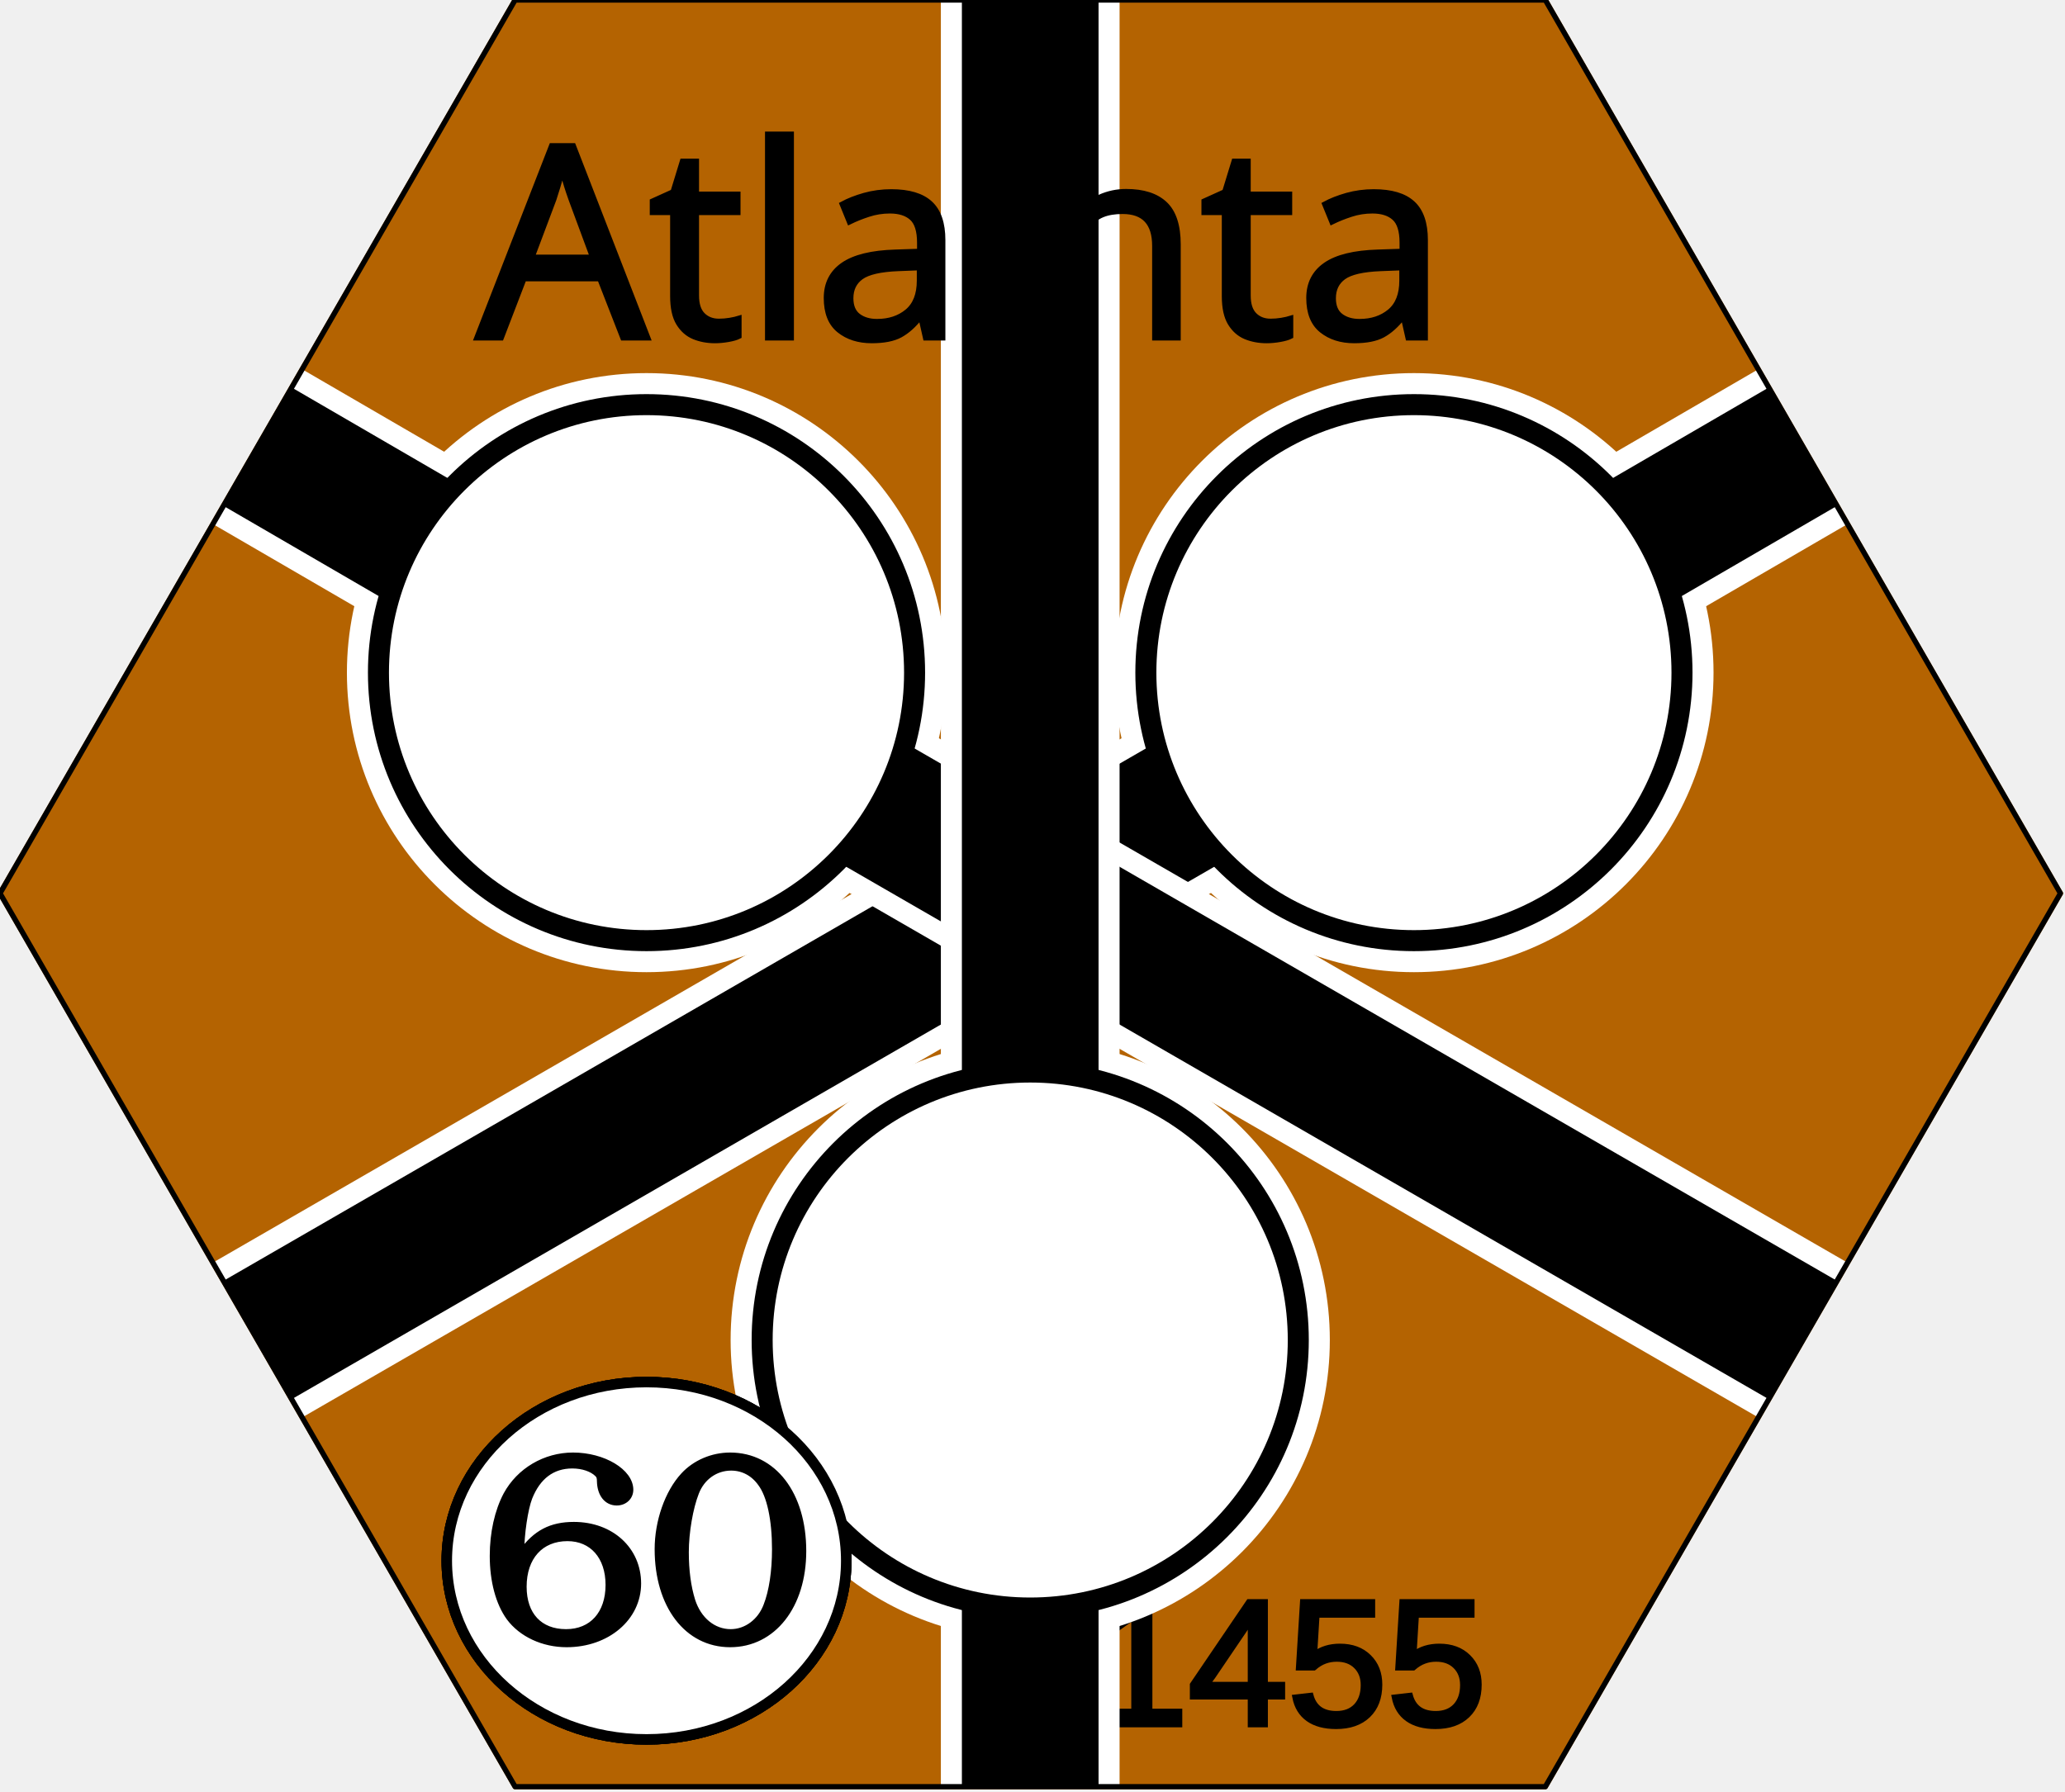
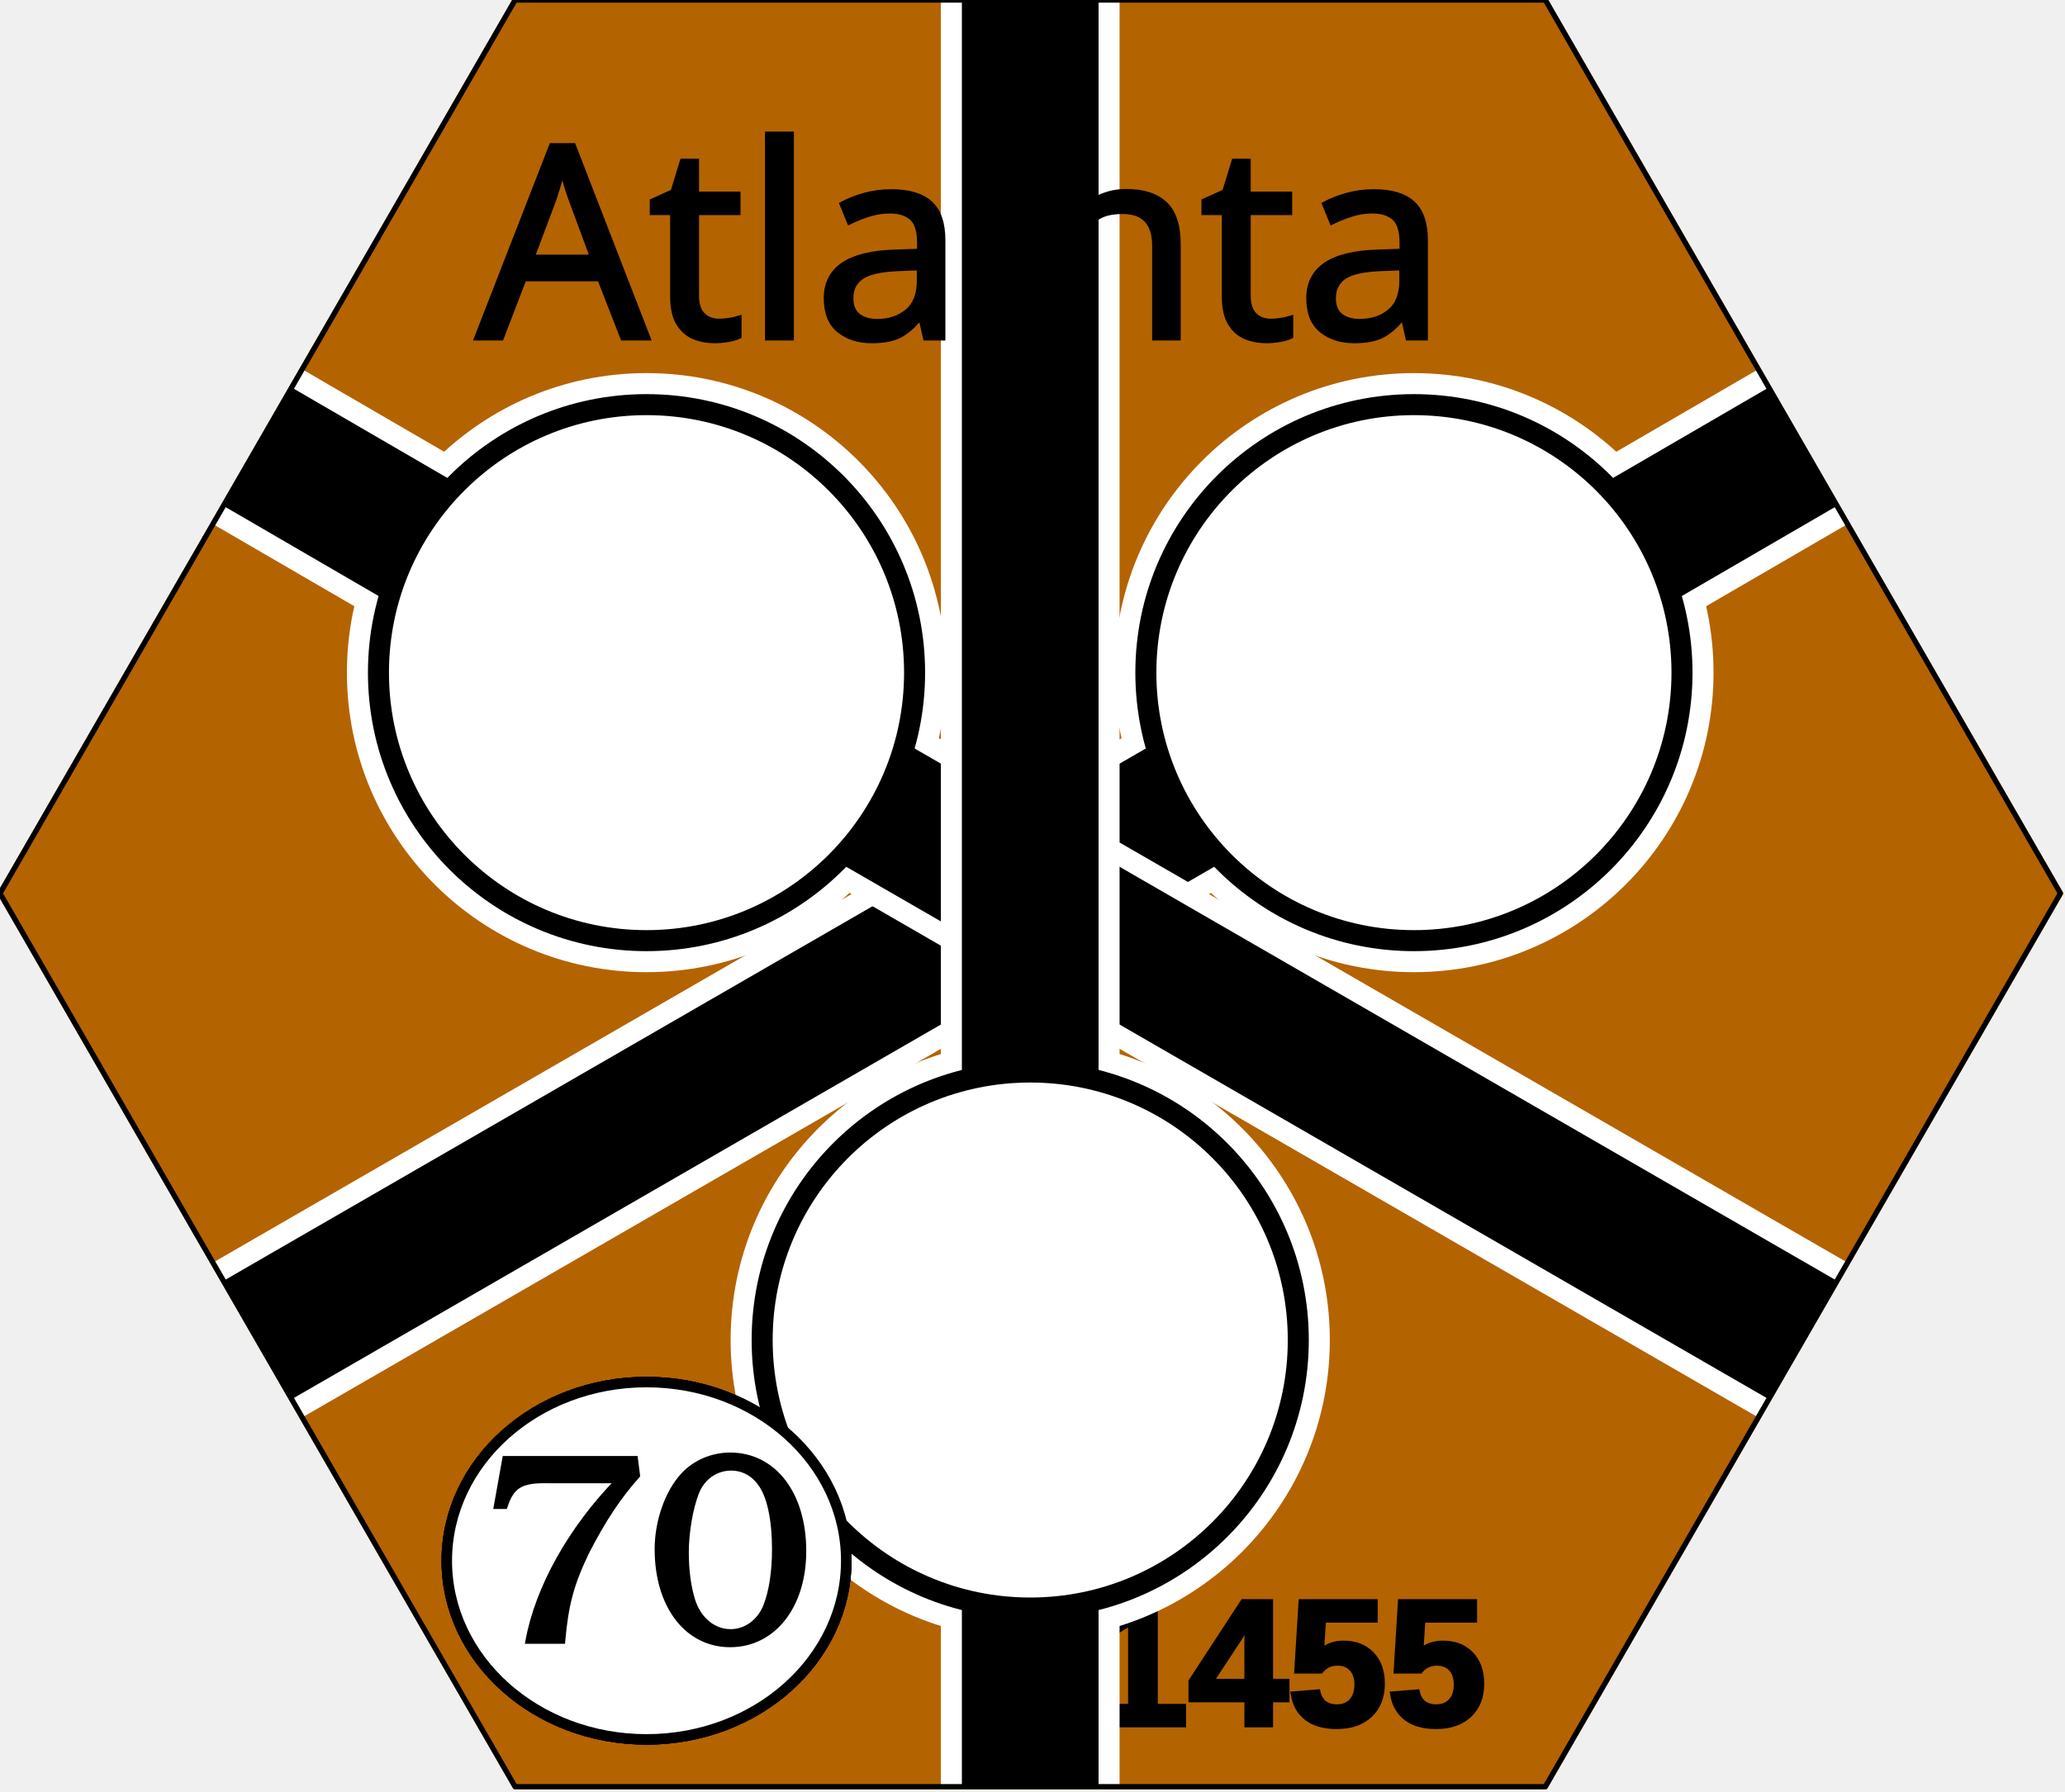
<svg xmlns="http://www.w3.org/2000/svg" version="1.1">
  <path d=" M 98,0 L 294,0 L 392,170 L 294,340 L 98,340 L 0,170 Z" fill="#B46301" stroke="#B46301" stroke-width="1" stroke-linejoin="round" />
-   <text x="245" y="318" dy="0.3em" fill="#000000" stroke="#000000" text-anchor="middle" font-family="Arial" font-size="34">1455</text>
+   <text x="245" y="318" dy="0.3em" fill="#000000" stroke="#000000" text-anchor="middle" font-family="Arial" font-size="34" font-weight="bold">1455</text>
  <circle cx="123" cy="128" r="51" fill="#FFFFFF" stroke="#FFFFFF" stroke-width="12" />
  <circle cx="269" cy="128" r="51" fill="#FFFFFF" stroke="#FFFFFF" stroke-width="12" />
  <circle cx="196" cy="255" r="51" fill="#FFFFFF" stroke="#FFFFFF" stroke-width="12" />
  <path d="M 269,128 L 343,85" fill="none" stroke="#FFFFFF" stroke-width="34" stroke-linecap="butt" stroke-linejoin="round" />
  <path d="M 269,128 L 49,255" fill="none" stroke="#FFFFFF" stroke-width="34" stroke-linecap="butt" stroke-linejoin="round" />
  <path d="M 269,128 L 343,85" fill="none" stroke="#000000" stroke-width="26" stroke-linecap="butt" stroke-linejoin="round" />
  <path d="M 269,128 L 49,255" fill="none" stroke="#000000" stroke-width="26" stroke-linecap="butt" stroke-linejoin="round" />
  <path d="M 123,128 L 49,85" fill="none" stroke="#FFFFFF" stroke-width="34" stroke-linecap="butt" stroke-linejoin="round" />
  <path d="M 123,128 L 343,255" fill="none" stroke="#FFFFFF" stroke-width="34" stroke-linecap="butt" stroke-linejoin="round" />
  <path d="M 123,128 L 49,85" fill="none" stroke="#000000" stroke-width="26" stroke-linecap="butt" stroke-linejoin="round" />
  <path d="M 123,128 L 343,255" fill="none" stroke="#000000" stroke-width="26" stroke-linecap="butt" stroke-linejoin="round" />
  <path d="M 196,255 L 196,340" fill="none" stroke="#FFFFFF" stroke-width="34" stroke-linecap="butt" stroke-linejoin="round" />
  <path d="M 196,255 L 196,0" fill="none" stroke="#FFFFFF" stroke-width="34" stroke-linecap="butt" stroke-linejoin="round" />
  <path d="M 196,255 L 196,340" fill="none" stroke="#000000" stroke-width="26" stroke-linecap="butt" stroke-linejoin="round" />
  <path d="M 196,255 L 196,0" fill="none" stroke="#000000" stroke-width="26" stroke-linecap="butt" stroke-linejoin="round" />
  <circle cx="123" cy="128" r="51" fill="#FFFFFF" stroke="#000000" stroke-width="4" />
  <ellipse rx="38" ry="34" cx="123" cy="297" fill="#FFFFFF" stroke="#000000" stroke-width="2" stroke-linejoin="round" />
-   <text x="123" y="297" dy="0.3em" fill="#000000" stroke="#000000" text-anchor="middle" font-family="Bookman Old Style" font-size="51">60</text>
+   <text x="123" y="297" dy="0.3em" fill="#000000" stroke="#000000" text-anchor="middle" font-family="Bookman Old Style" font-size="51">70</text>
  <circle cx="269" cy="128" r="51" fill="#FFFFFF" stroke="#000000" stroke-width="4" />
  <ellipse rx="38" ry="34" cx="123" cy="297" fill="#FFFFFF" stroke="#000000" stroke-width="2" stroke-linejoin="round" />
-   <text x="123" y="297" dy="0.3em" fill="#000000" stroke="#000000" text-anchor="middle" font-family="Bookman Old Style" font-size="51">60</text>
+   <text x="123" y="297" dy="0.3em" fill="#000000" stroke="#000000" text-anchor="middle" font-family="Bookman Old Style" font-size="51">70</text>
  <circle cx="196" cy="255" r="51" fill="#FFFFFF" stroke="#000000" stroke-width="4" />
  <ellipse rx="38" ry="34" cx="123" cy="297" fill="#FFFFFF" stroke="#000000" stroke-width="2" stroke-linejoin="round" />
-   <text x="123" y="297" dy="0.3em" fill="#000000" stroke="#000000" text-anchor="middle" font-family="Bookman Old Style" font-size="51">60</text>
+   <text x="123" y="297" dy="0.3em" fill="#000000" stroke="#000000" text-anchor="middle" font-family="Bookman Old Style" font-size="51">70</text>
  <text x="183" y="49" dy="0.3em" fill="#000000" stroke="#000000" text-anchor="middle" font-family="TimpaniHeavy" font-size="51">Atla   nta</text>
  <path d=" M 98,0 L 294,0 L 392,170 L 294,340 L 98,340 L 0,170 Z" fill="none" stroke="black" stroke-width="1" stroke-linejoin="round" />
</svg>
